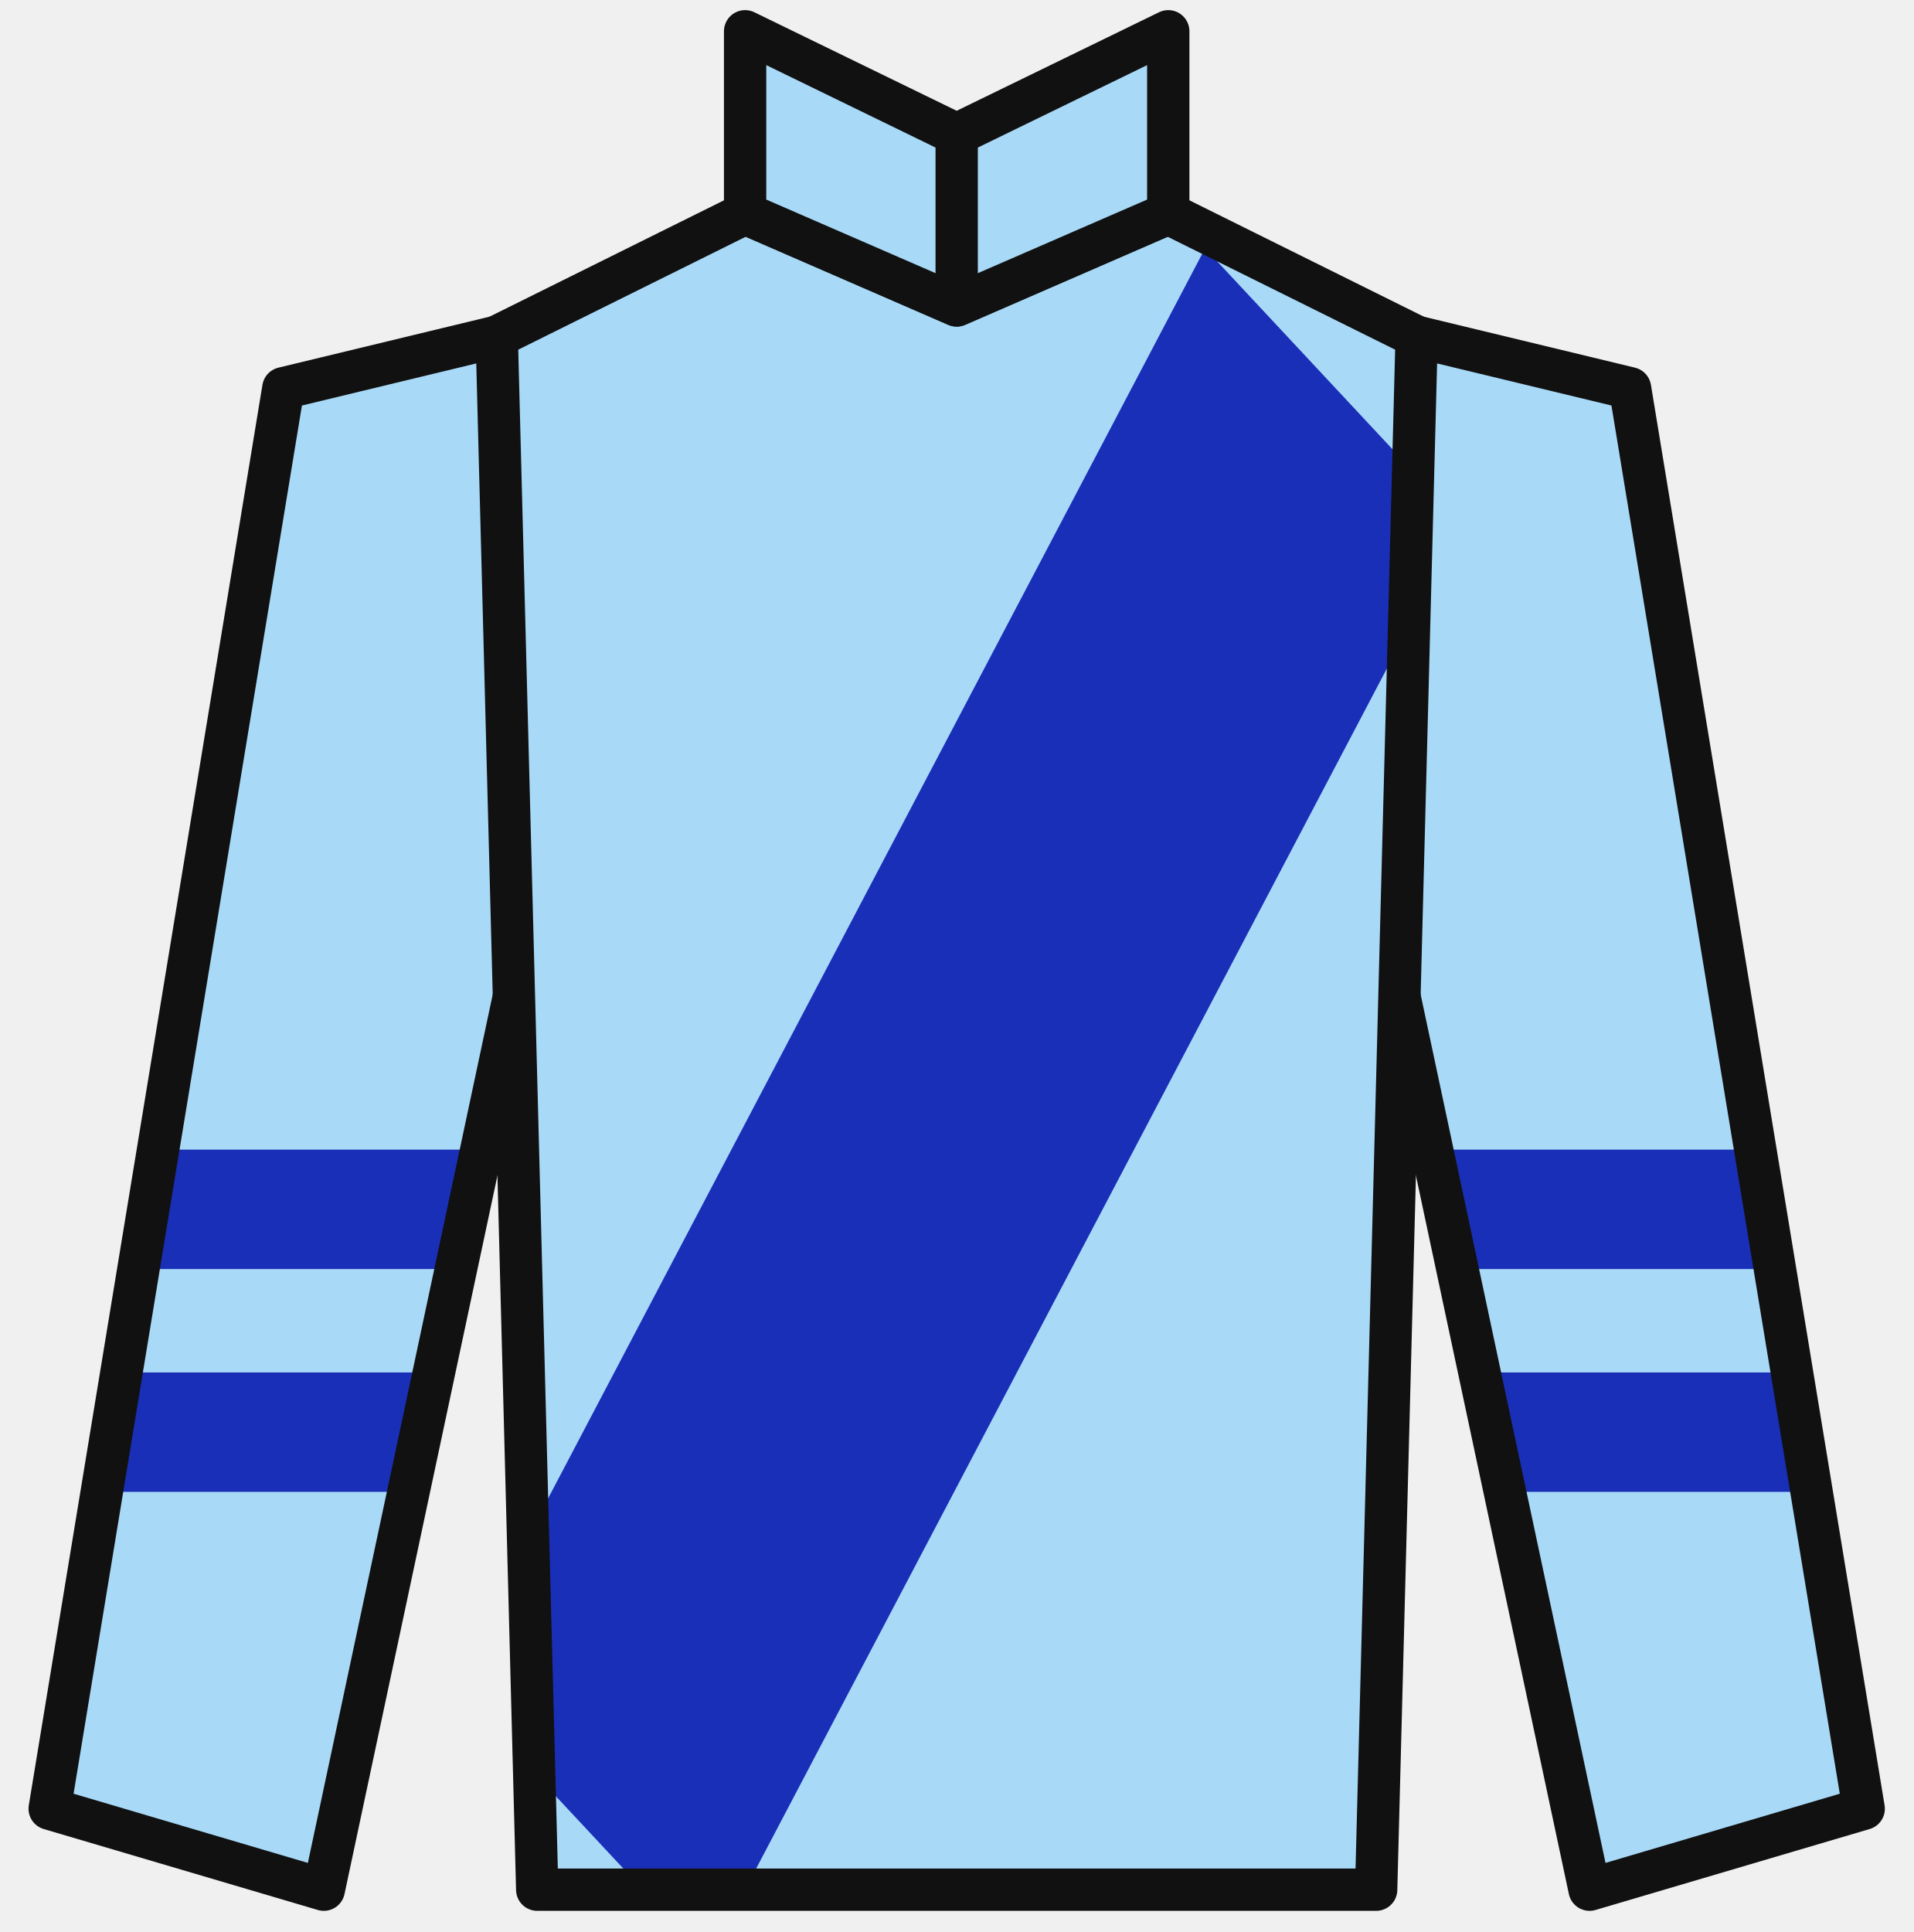
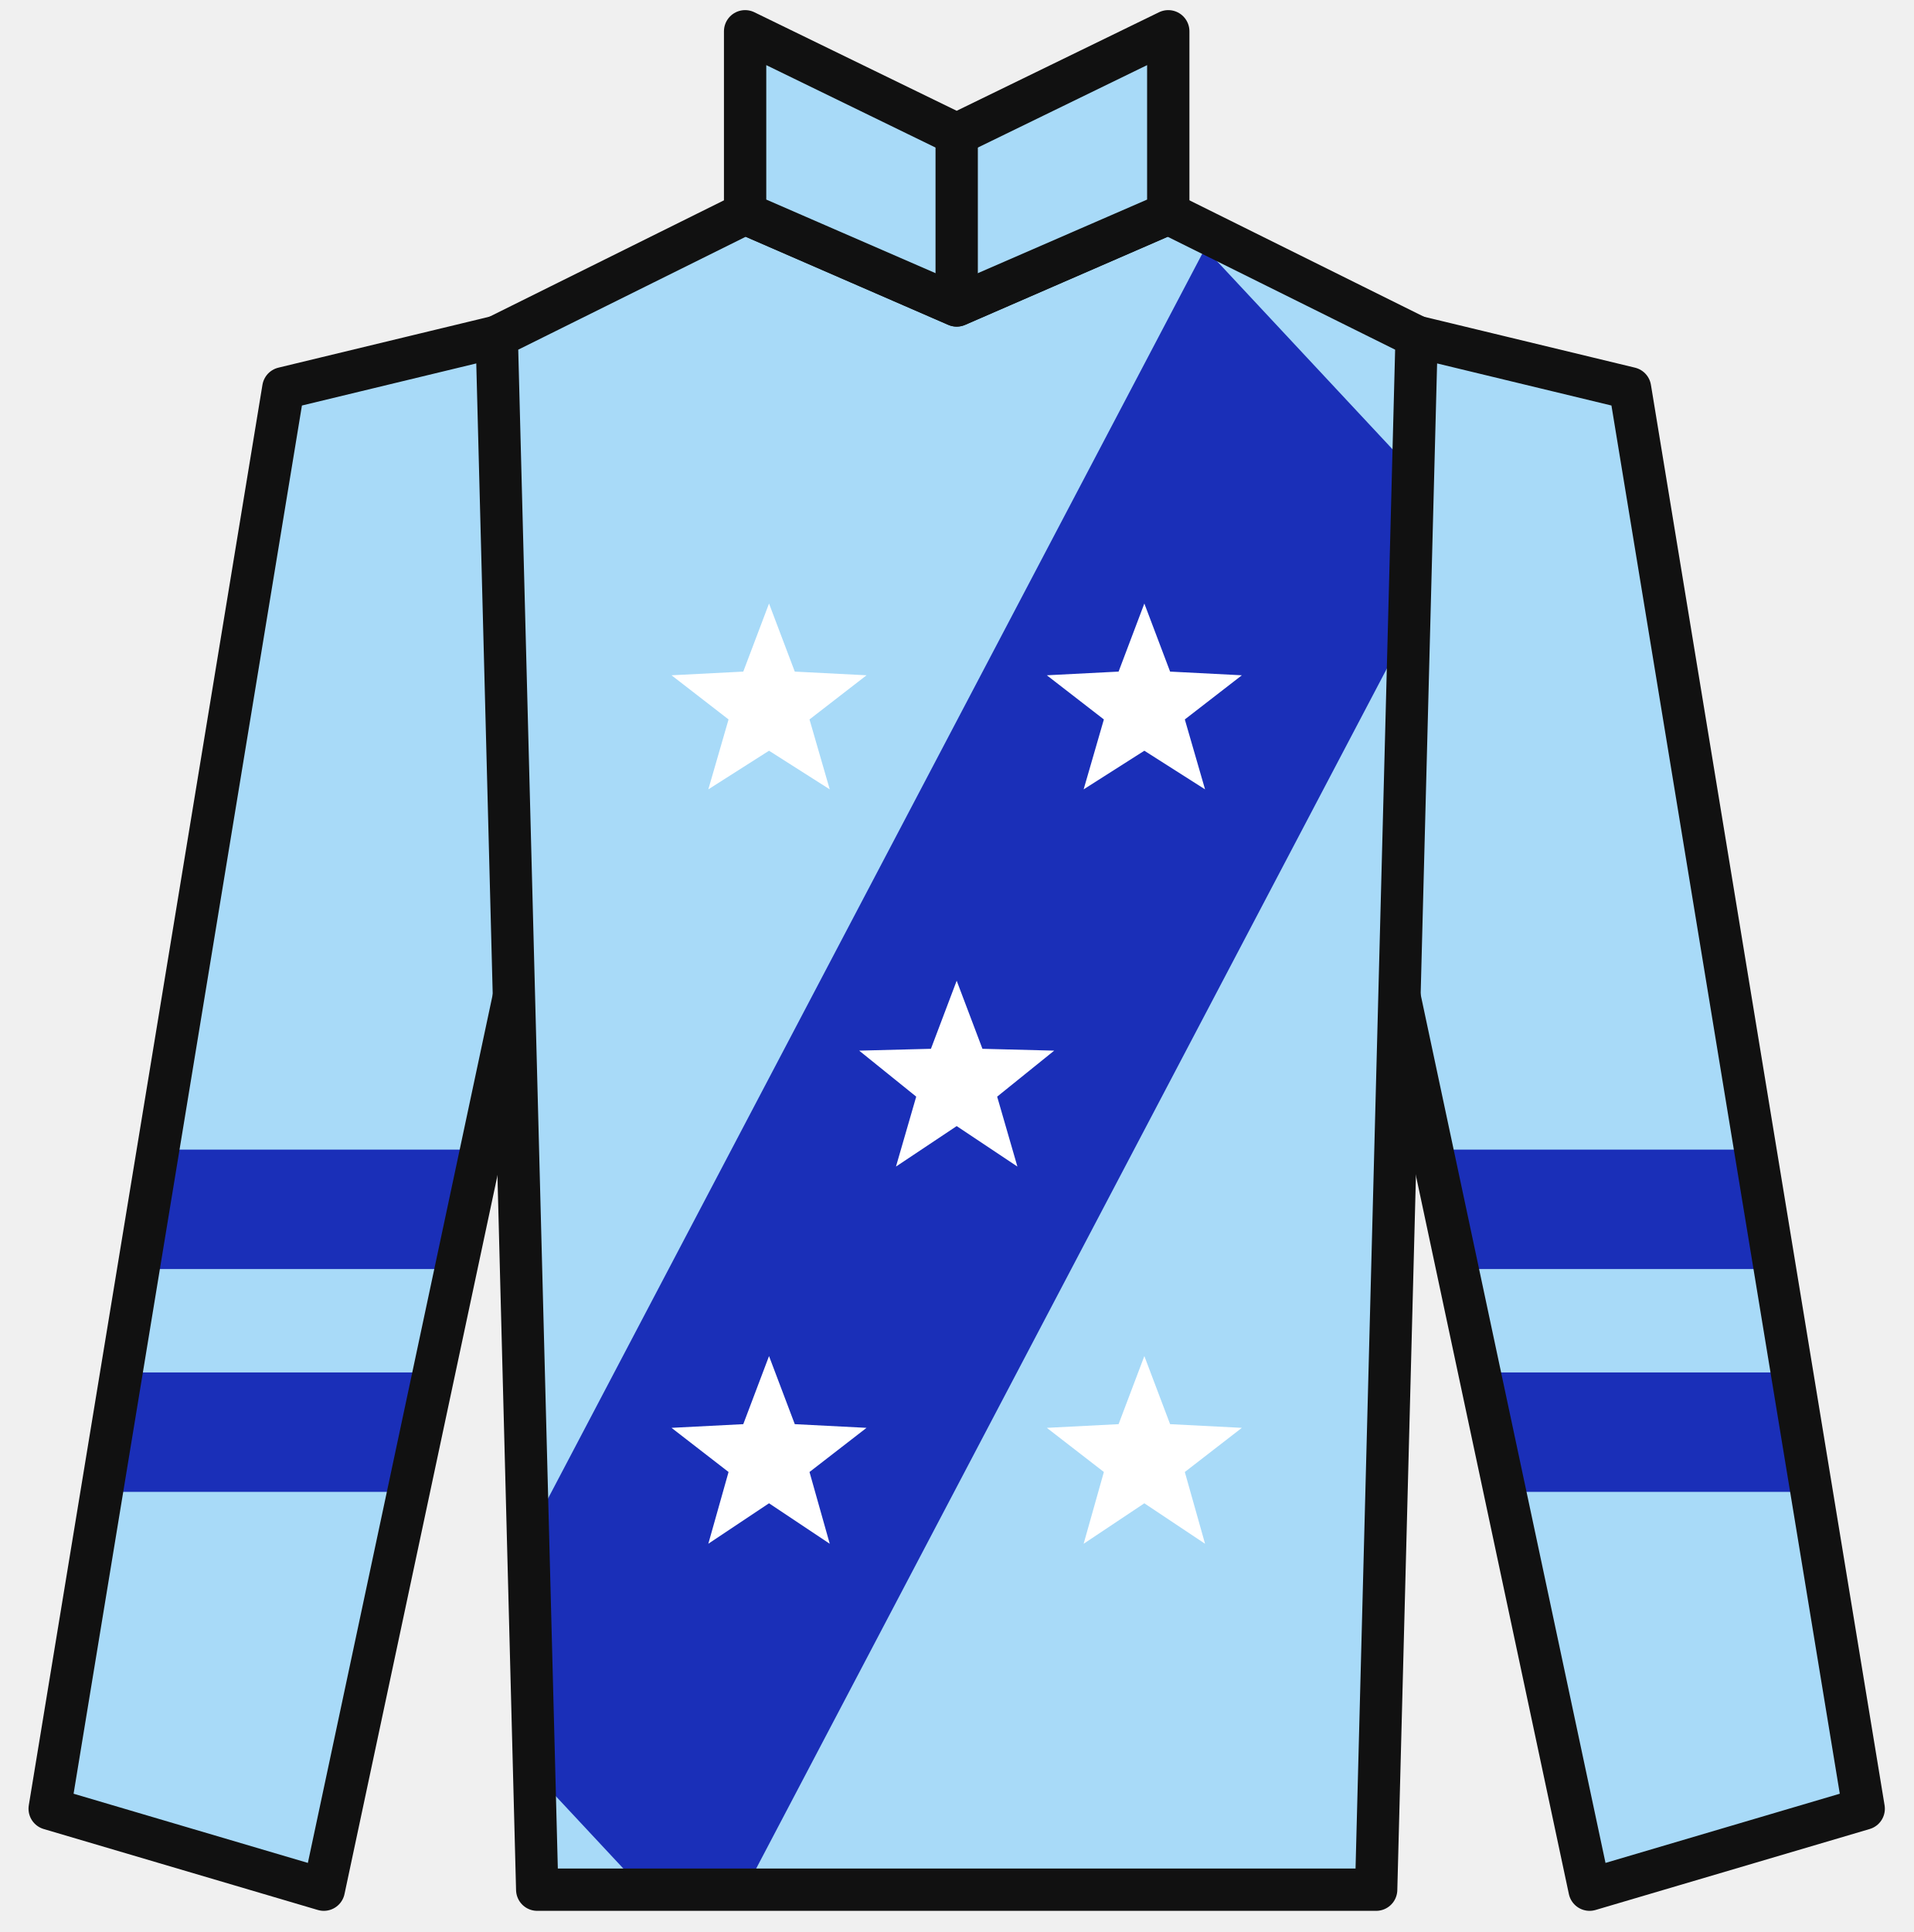
<svg xmlns="http://www.w3.org/2000/svg" class="trikot" viewBox="-1.5 -0.5 104 105" aria-hidden="true">
  <clipPath id="d26282879al">
    <path d="M25.5,17.8 L13.9,20.6 L1.2,97.8 L16.1,102.2 L27,51 Z" />
  </clipPath>
  <g clip-path="url(#d26282879al)">
    <rect x="0" y="17" width="28" height="86.5" fill="#A8DAF8" />
    <rect x="0" y="61.98" width="28" height="6.49" fill="#1A2FB8" />
    <rect x="0" y="74.09" width="28" height="6.49" fill="#1A2FB8" />
  </g>
  <path d="M25.5,17.8 L13.9,20.6 L1.2,97.8 L16.1,102.2 L27,51 Z" fill="none" stroke="#111111" stroke-width="2.3" stroke-linejoin="round" />
  <clipPath id="d26282879ar">
    <path d="M75.5,17.8 L87.1,20.6 L99.8,97.8 L84.9,102.2 L74,51 Z" />
  </clipPath>
  <g clip-path="url(#d26282879ar)">
    <rect x="73" y="17" width="28" height="86.5" fill="#A8DAF8" />
    <rect x="73" y="61.98" width="28" height="6.49" fill="#1A2FB8" />
    <rect x="73" y="74.09" width="28" height="6.49" fill="#1A2FB8" />
  </g>
  <path d="M75.5,17.8 L87.1,20.6 L99.8,97.8 L84.9,102.2 L74,51 Z" fill="none" stroke="#111111" stroke-width="2.3" stroke-linejoin="round" />
  <clipPath id="d26282879k">
    <path d="M25.5,17.8 L39,11.1 L50.5,16.1 L62,11.1 L75.5,17.8 L73.3,102.2 L27.7,102.2 Z" />
  </clipPath>
  <g clip-path="url(#d26282879k)">
    <rect x="25" y="10" width="51" height="93" fill="#A8DAF8" />
    <polygon points="78.0,28.0 64.0,13.0 23.0,91.0 37.0,106.0" fill="#1A2FB8" />
+     <polygon points="40.3,32.3 41.7,36.0 45.6,36.2 42.5,38.6 43.6,42.4 40.3,40.3 37.0,42.4 38.1,38.6 35.0,36.2 38.9,36.0" fill="#FFFFFF" />
+     <polygon points="60.7,32.3 62.1,36.0 66.0,36.2 62.9,38.6 64.0,42.4 60.7,40.3 57.4,42.4 58.5,38.6 55.4,36.2 59.3,36.0" fill="#FFFFFF" />
+     <polygon points="50.5,52.8 51.9,56.5 55.8,56.6 52.7,59.1 53.8,62.9 50.5,60.7 47.2,62.9 48.3,59.1 45.2,56.6 49.1,56.5" fill="#FFFFFF" />
+     <polygon points="40.3,73.2 41.7,76.9 45.6,77.1 42.5,79.5 43.6,83.4 40.3,81.2 37.0,83.4 38.1,79.5 35.0,77.1 38.9,76.9" fill="#FFFFFF" />
+     <polygon points="60.7,73.2 62.1,76.9 66.0,77.1 62.9,79.5 64.0,83.4 60.7,81.2 57.4,83.4 58.5,79.5 55.4,77.1 59.3,76.9" fill="#FFFFFF" />
  </g>
  <path d="M25.5,17.8 L39,11.1 L50.5,16.1 L62,11.1 L75.5,17.8 L73.3,102.2 L27.7,102.2 Z" fill="none" stroke="#111111" stroke-width="2.3" stroke-linejoin="round" />
  <path d="M39,1.2 L50.5,6.8 L62,1.2 L62,11.1 L50.5,16.1 L39,11.1 Z" fill="#A8DAF8" stroke="#111111" stroke-width="2.3" stroke-linejoin="round" />
  <path d="M50.5,6.8 L50.5,16.1" fill="none" stroke="#111111" stroke-width="2.3" />
</svg>
